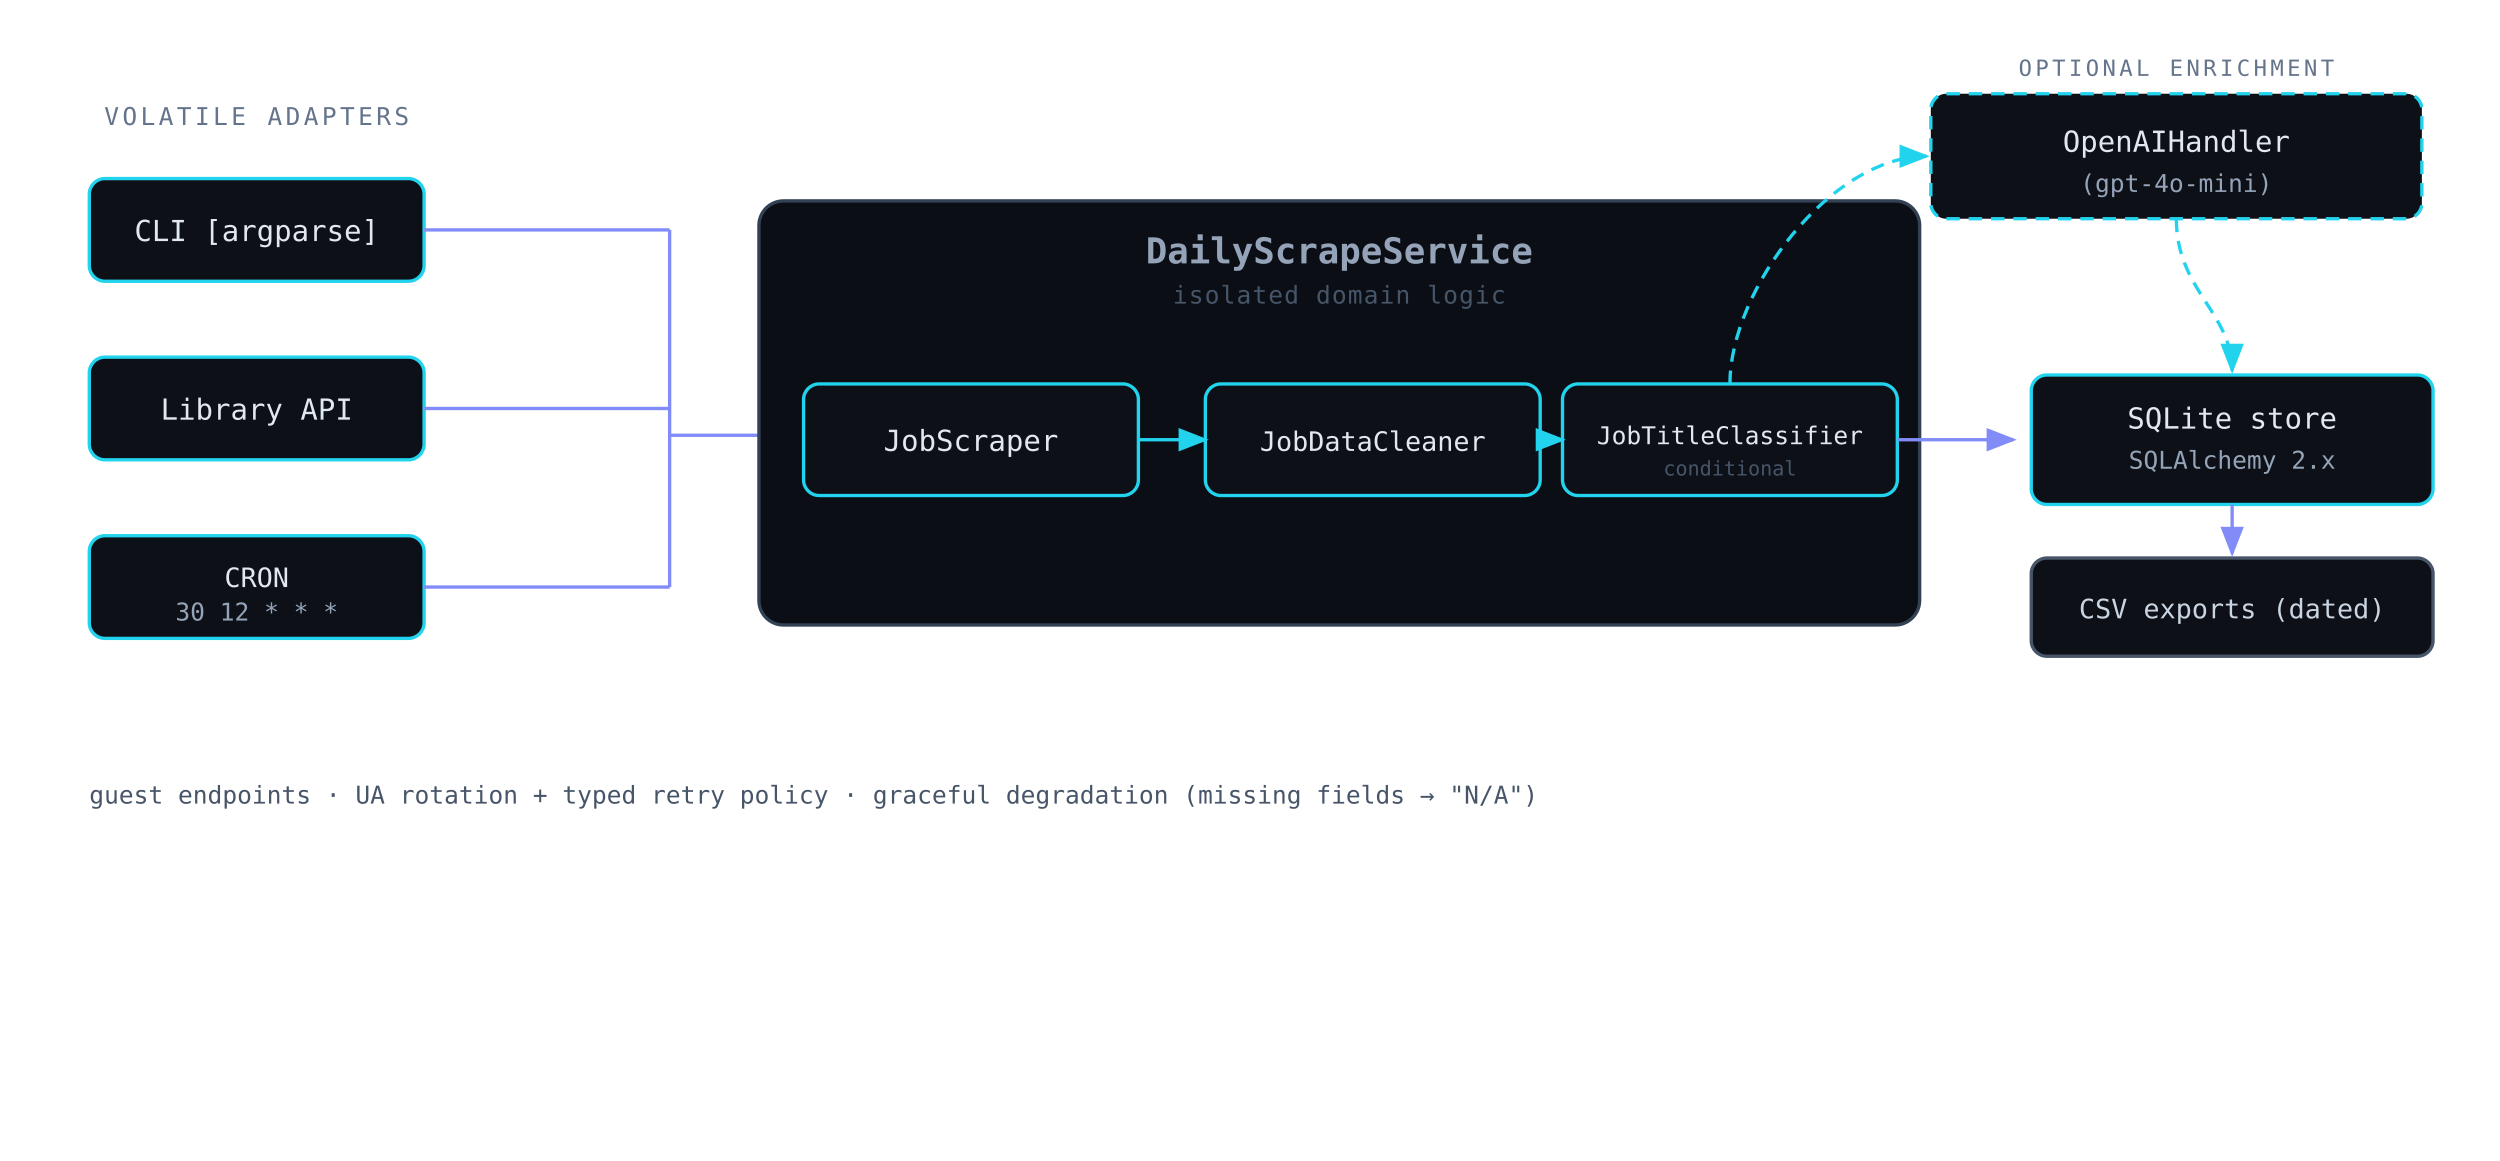
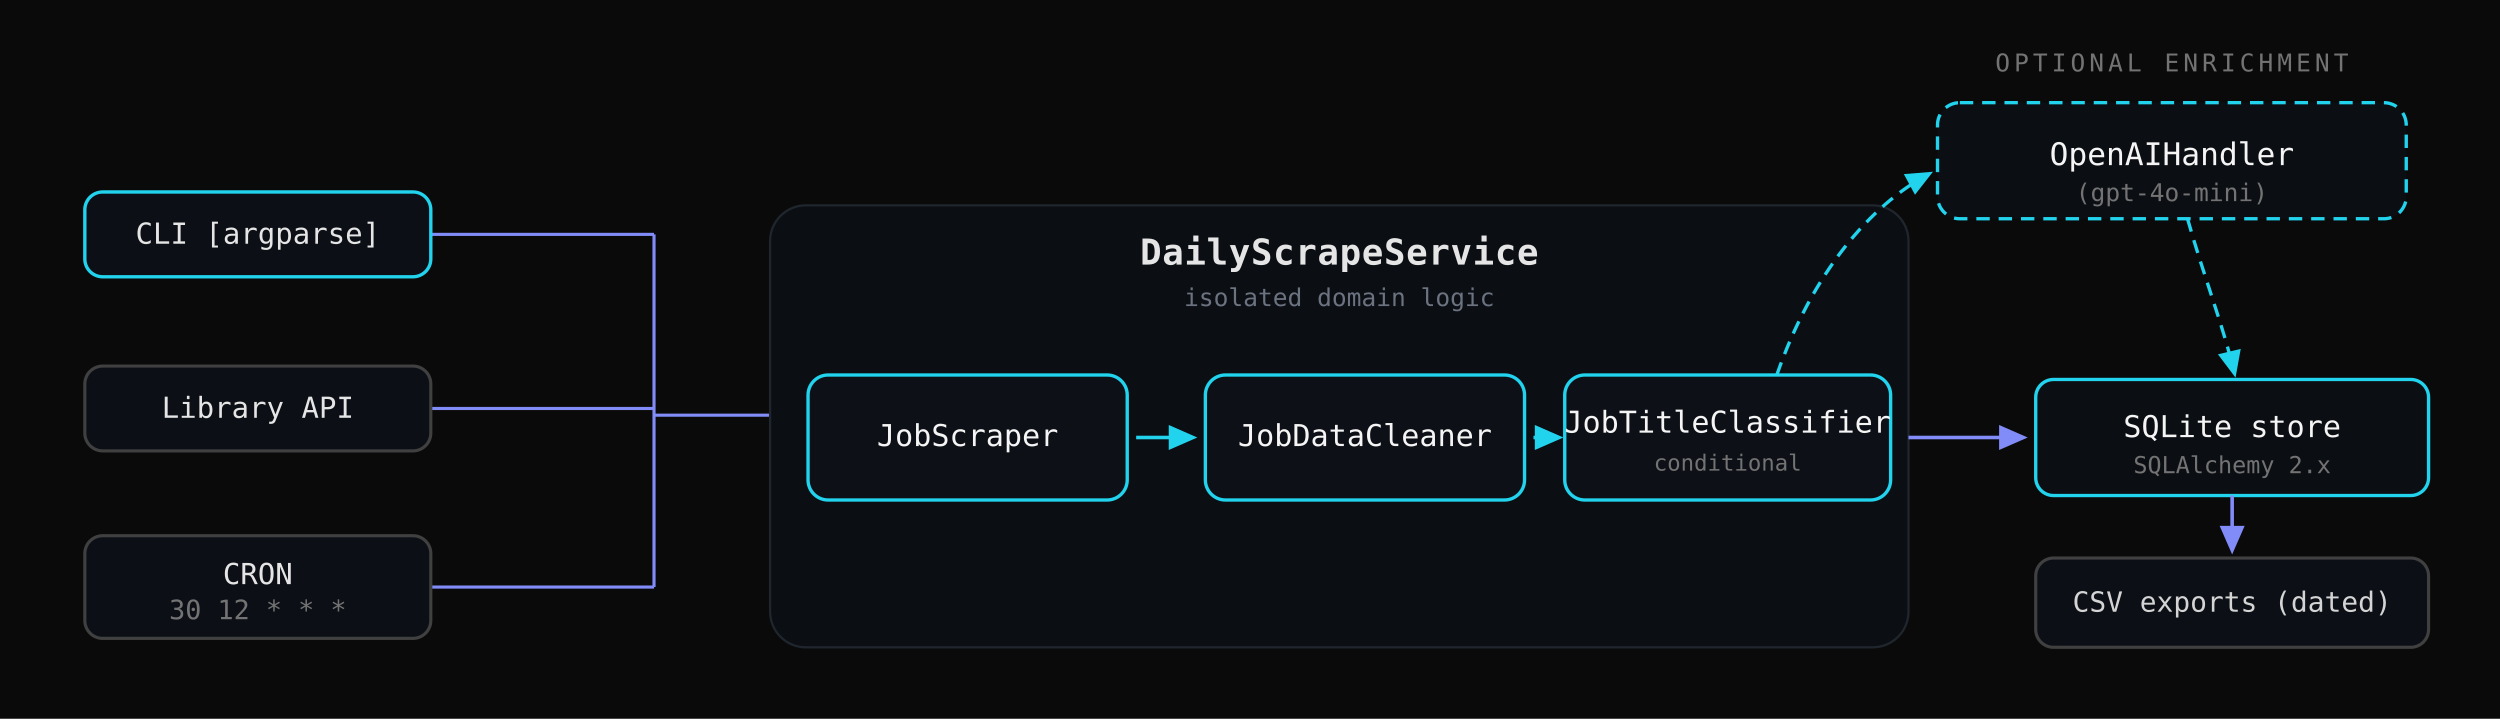
- <svg xmlns="http://www.w3.org/2000/svg" width="1120" height="520" viewBox="0 0 1120 520" font-family="ui-monospace,SFMono-Regular,Menlo,monospace">
+ <svg xmlns="http://www.w3.org/2000/svg" width="1120" height="322" viewBox="0 0 1120 322" font-family="'Geist Mono', ui-monospace, monospace">
  <defs>
-     <marker id="ai" markerWidth="9" markerHeight="7" refX="8" refY="3.5" orient="auto">
-       <polygon points="0 0, 9 3.5, 0 7" fill="#818cf8" />
+     <marker id="ahc" markerWidth="8" markerHeight="7" refX="6.5" refY="3.5" orient="auto">
+       <polygon points="0 0, 8 3.5, 0 7" fill="#22d3ee" />
    </marker>
-     <marker id="ac" markerWidth="9" markerHeight="7" refX="8" refY="3.5" orient="auto">
-       <polygon points="0 0, 9 3.5, 0 7" fill="#22d3ee" />
+     <marker id="ahi" markerWidth="8" markerHeight="7" refX="6.5" refY="3.5" orient="auto">
+       <polygon points="0 0, 8 3.5, 0 7" fill="#818cf8" />
    </marker>
  </defs>
-   <text x="115" y="56" text-anchor="middle" fill="#64748b" font-size="11" letter-spacing="1.5">VOLATILE ADAPTERS</text>
-   <rect x="40" y="80" width="150" height="46" rx="7" fill="#0d1117" stroke="#22d3ee" stroke-width="1.5" />
-   <text x="115" y="108" text-anchor="middle" fill="#e2e8f0" font-size="13">CLI [argparse]</text>
-   <rect x="40" y="160" width="150" height="46" rx="7" fill="#0d1117" stroke="#22d3ee" stroke-width="1.5" />
-   <text x="115" y="188" text-anchor="middle" fill="#e2e8f0" font-size="13">Library API</text>
-   <rect x="40" y="240" width="150" height="46" rx="7" fill="#0d1117" stroke="#22d3ee" stroke-width="1.5" />
-   <text x="115" y="263" text-anchor="middle" fill="#e2e8f0" font-size="12">CRON</text>
-   <text x="115" y="278" text-anchor="middle" fill="#94a3b8" font-size="11">30 12 * * *</text>
-   <line x1="190" y1="103" x2="300" y2="103" stroke="#818cf8" stroke-width="1.5" />
-   <line x1="190" y1="183" x2="300" y2="183" stroke="#818cf8" stroke-width="1.5" />
-   <line x1="190" y1="263" x2="300" y2="263" stroke="#818cf8" stroke-width="1.5" />
-   <line x1="300" y1="103" x2="300" y2="263" stroke="#818cf8" stroke-width="1.5" />
-   <line x1="300" y1="195" x2="358" y2="195" stroke="#818cf8" stroke-width="1.5" marker-end="url(#ai)" />
-   <rect x="340" y="90" width="520" height="190" rx="11" fill="#0b0e14" stroke="#334155" stroke-width="1.5" />
-   <text x="600" y="118" text-anchor="middle" fill="#94a3b8" font-size="16" font-weight="600">DailyScrapeService</text>
-   <text x="600" y="136" text-anchor="middle" fill="#475569" font-size="11" letter-spacing="0.5">isolated domain logic</text>
-   <rect x="360" y="172" width="150" height="50" rx="7" fill="#0d1117" stroke="#22d3ee" stroke-width="1.5" />
-   <text x="435" y="202" text-anchor="middle" fill="#e2e8f0" font-size="13">JobScraper</text>
-   <rect x="540" y="172" width="150" height="50" rx="7" fill="#0d1117" stroke="#22d3ee" stroke-width="1.5" />
-   <text x="615" y="202" text-anchor="middle" fill="#e2e8f0" font-size="12">JobDataCleaner</text>
-   <rect x="700" y="172" width="150" height="50" rx="7" fill="#0d1117" stroke="#22d3ee" stroke-width="1.5" />
-   <text x="775" y="199" text-anchor="middle" fill="#e2e8f0" font-size="11">JobTitleClassifier</text>
-   <text x="775" y="213" text-anchor="middle" fill="#475569" font-size="9">conditional</text>
-   <line x1="510" y1="197" x2="540" y2="197" stroke="#22d3ee" stroke-width="1.5" marker-end="url(#ac)" />
-   <line x1="690" y1="197" x2="700" y2="197" stroke="#22d3ee" stroke-width="1.5" marker-end="url(#ac)" />
-   <line x1="850" y1="197" x2="902" y2="197" stroke="#818cf8" stroke-width="1.5" marker-end="url(#ai)" />
-   <rect x="910" y="168" width="180" height="58" rx="7" fill="#0d1117" stroke="#22d3ee" stroke-width="1.5" />
-   <text x="1000" y="192" text-anchor="middle" fill="#e2e8f0" font-size="13">SQLite store</text>
-   <text x="1000" y="210" text-anchor="middle" fill="#94a3b8" font-size="11">SQLAlchemy 2.x</text>
-   <rect x="910" y="250" width="180" height="44" rx="7" fill="#0d1117" stroke="#475569" stroke-width="1.5" />
-   <text x="1000" y="277" text-anchor="middle" fill="#cbd5e1" font-size="12">CSV exports (dated)</text>
-   <line x1="1000" y1="226" x2="1000" y2="248" stroke="#818cf8" stroke-width="1.5" marker-end="url(#ai)" />
-   <text x="975" y="34" text-anchor="middle" fill="#64748b" font-size="10" letter-spacing="1.5">OPTIONAL ENRICHMENT</text>
-   <rect x="865" y="42" width="220" height="56" rx="7" fill="#0d1117" stroke="#22d3ee" stroke-width="1.5" stroke-dasharray="6 4" />
-   <text x="975" y="68" text-anchor="middle" fill="#e2e8f0" font-size="13">OpenAIHandler</text>
-   <text x="975" y="86" text-anchor="middle" fill="#94a3b8" font-size="11">(gpt-4o-mini)</text>
-   <path d="M775 172 C 775 130, 820 70, 863 70" fill="none" stroke="#22d3ee" stroke-width="1.5" stroke-dasharray="6 4" marker-end="url(#ac)" />
-   <path d="M975 98 C 975 130, 1000 140, 1000 166" fill="none" stroke="#22d3ee" stroke-width="1.5" stroke-dasharray="6 4" marker-end="url(#ac)" />
-   <text x="40" y="360" fill="#475569" font-size="11">guest endpoints · UA rotation + typed retry policy · graceful degradation (missing fields → "N/A")</text>
+   <rect width="1120" height="322" fill="#0a0a0a" />
+   <g fill="none" stroke="#818cf8" stroke-width="1.4">
+     <path d="M193 105 H293" />
+     <path d="M193 183 H293" />
+     <path d="M193 263 H293" />
+     <path d="M293 105 V263" />
+     <path d="M293 186 H345" />
+   </g>
+   <g>
+     <rect x="38" y="86" width="155" height="38" rx="8" fill="#0c1016" stroke="#22d3ee" stroke-width="1.5" />
+     <text x="115.5" y="105.5" text-anchor="middle" dominant-baseline="middle" font-size="13" fill="#e5e5e5">CLI [argparse]</text>
+     <rect x="38" y="164" width="155" height="38" rx="8" fill="#0c1016" stroke="#404040" stroke-width="1.4" />
+     <text x="115.5" y="183.5" text-anchor="middle" dominant-baseline="middle" font-size="13" fill="#e5e5e5">Library API</text>
+     <rect x="38" y="240" width="155" height="46" rx="8" fill="#0c1016" stroke="#404040" stroke-width="1.4" />
+     <text x="115.5" y="258" text-anchor="middle" dominant-baseline="middle" font-size="13" fill="#e5e5e5">CRON</text>
+     <text x="115.5" y="274" text-anchor="middle" dominant-baseline="middle" font-size="12" fill="#737373">30 12 * * *</text>
+   </g>
+   <rect x="345" y="92" width="510" height="198" rx="16" fill="#0b0e13" stroke="#20262e" stroke-width="1" />
+   <text x="600" y="114" text-anchor="middle" dominant-baseline="middle" font-size="16" font-weight="600" letter-spacing="0.3" fill="#e5e5e5">DailyScrapeService</text>
+   <text x="600" y="134" text-anchor="middle" dominant-baseline="middle" font-size="11" fill="#6b7280">isolated domain logic</text>
+   <rect x="362" y="168" width="143" height="56" rx="9" fill="#0d1117" stroke="#22d3ee" stroke-width="1.5" />
+   <text x="433.5" y="196" text-anchor="middle" dominant-baseline="middle" font-size="13.5" fill="#f5f5f5">JobScraper</text>
+   <rect x="540" y="168" width="143" height="56" rx="9" fill="#0d1117" stroke="#22d3ee" stroke-width="1.5" />
+   <text x="611.5" y="196" text-anchor="middle" dominant-baseline="middle" font-size="13.5" fill="#f5f5f5">JobDataCleaner</text>
+   <rect x="701" y="168" width="146" height="56" rx="9" fill="#0d1117" stroke="#22d3ee" stroke-width="1.5" />
+   <text x="774" y="190" text-anchor="middle" dominant-baseline="middle" font-size="13.5" fill="#f5f5f5">JobTitleClassifier</text>
+   <text x="774" y="208" text-anchor="middle" dominant-baseline="middle" font-size="10" fill="#737373">conditional</text>
+   <line x1="509" y1="196" x2="534" y2="196" stroke="#22d3ee" stroke-width="1.6" marker-end="url(#ahc)" />
+   <line x1="687" y1="196" x2="698" y2="196" stroke="#22d3ee" stroke-width="1.6" marker-end="url(#ahc)" />
+   <path d="M796 168 C 812 122, 838 92, 864 78" fill="none" stroke="#22d3ee" stroke-width="1.5" stroke-dasharray="6 4" marker-end="url(#ahc)" />
+   <line x1="855" y1="196" x2="906" y2="196" stroke="#818cf8" stroke-width="1.6" marker-end="url(#ahi)" />
+   <text x="973" y="32" text-anchor="middle" font-size="11" letter-spacing="1.8" fill="#737373">OPTIONAL ENRICHMENT</text>
+   <rect x="868" y="46" width="210" height="52" rx="10" fill="#0b0e13" stroke="#22d3ee" stroke-width="1.5" stroke-dasharray="6 4" />
+   <text x="973" y="70" text-anchor="middle" dominant-baseline="middle" font-size="14" fill="#f5f5f5">OpenAIHandler</text>
+   <text x="973" y="87" text-anchor="middle" dominant-baseline="middle" font-size="11" fill="#737373">(gpt-4o-mini)</text>
+   <path d="M980 98 C 988 126, 996 146, 1001 167" fill="none" stroke="#22d3ee" stroke-width="1.5" stroke-dasharray="6 4" marker-end="url(#ahc)" />
+   <rect x="912" y="170" width="176" height="52" rx="8" fill="#0b0e13" stroke="#22d3ee" stroke-width="1.5" />
+   <text x="1000" y="192" text-anchor="middle" dominant-baseline="middle" font-size="13.5" fill="#f5f5f5">SQLite store</text>
+   <text x="1000" y="209" text-anchor="middle" dominant-baseline="middle" font-size="10.5" fill="#737373">SQLAlchemy 2.x</text>
+   <line x1="1000" y1="222" x2="1000" y2="246" stroke="#818cf8" stroke-width="1.6" marker-end="url(#ahi)" />
+   <rect x="912" y="250" width="176" height="40" rx="8" fill="#0c1016" stroke="#404040" stroke-width="1.4" />
+   <text x="1000" y="270.5" text-anchor="middle" dominant-baseline="middle" font-size="12.5" fill="#d4d4d4">CSV exports (dated)</text>
</svg>
